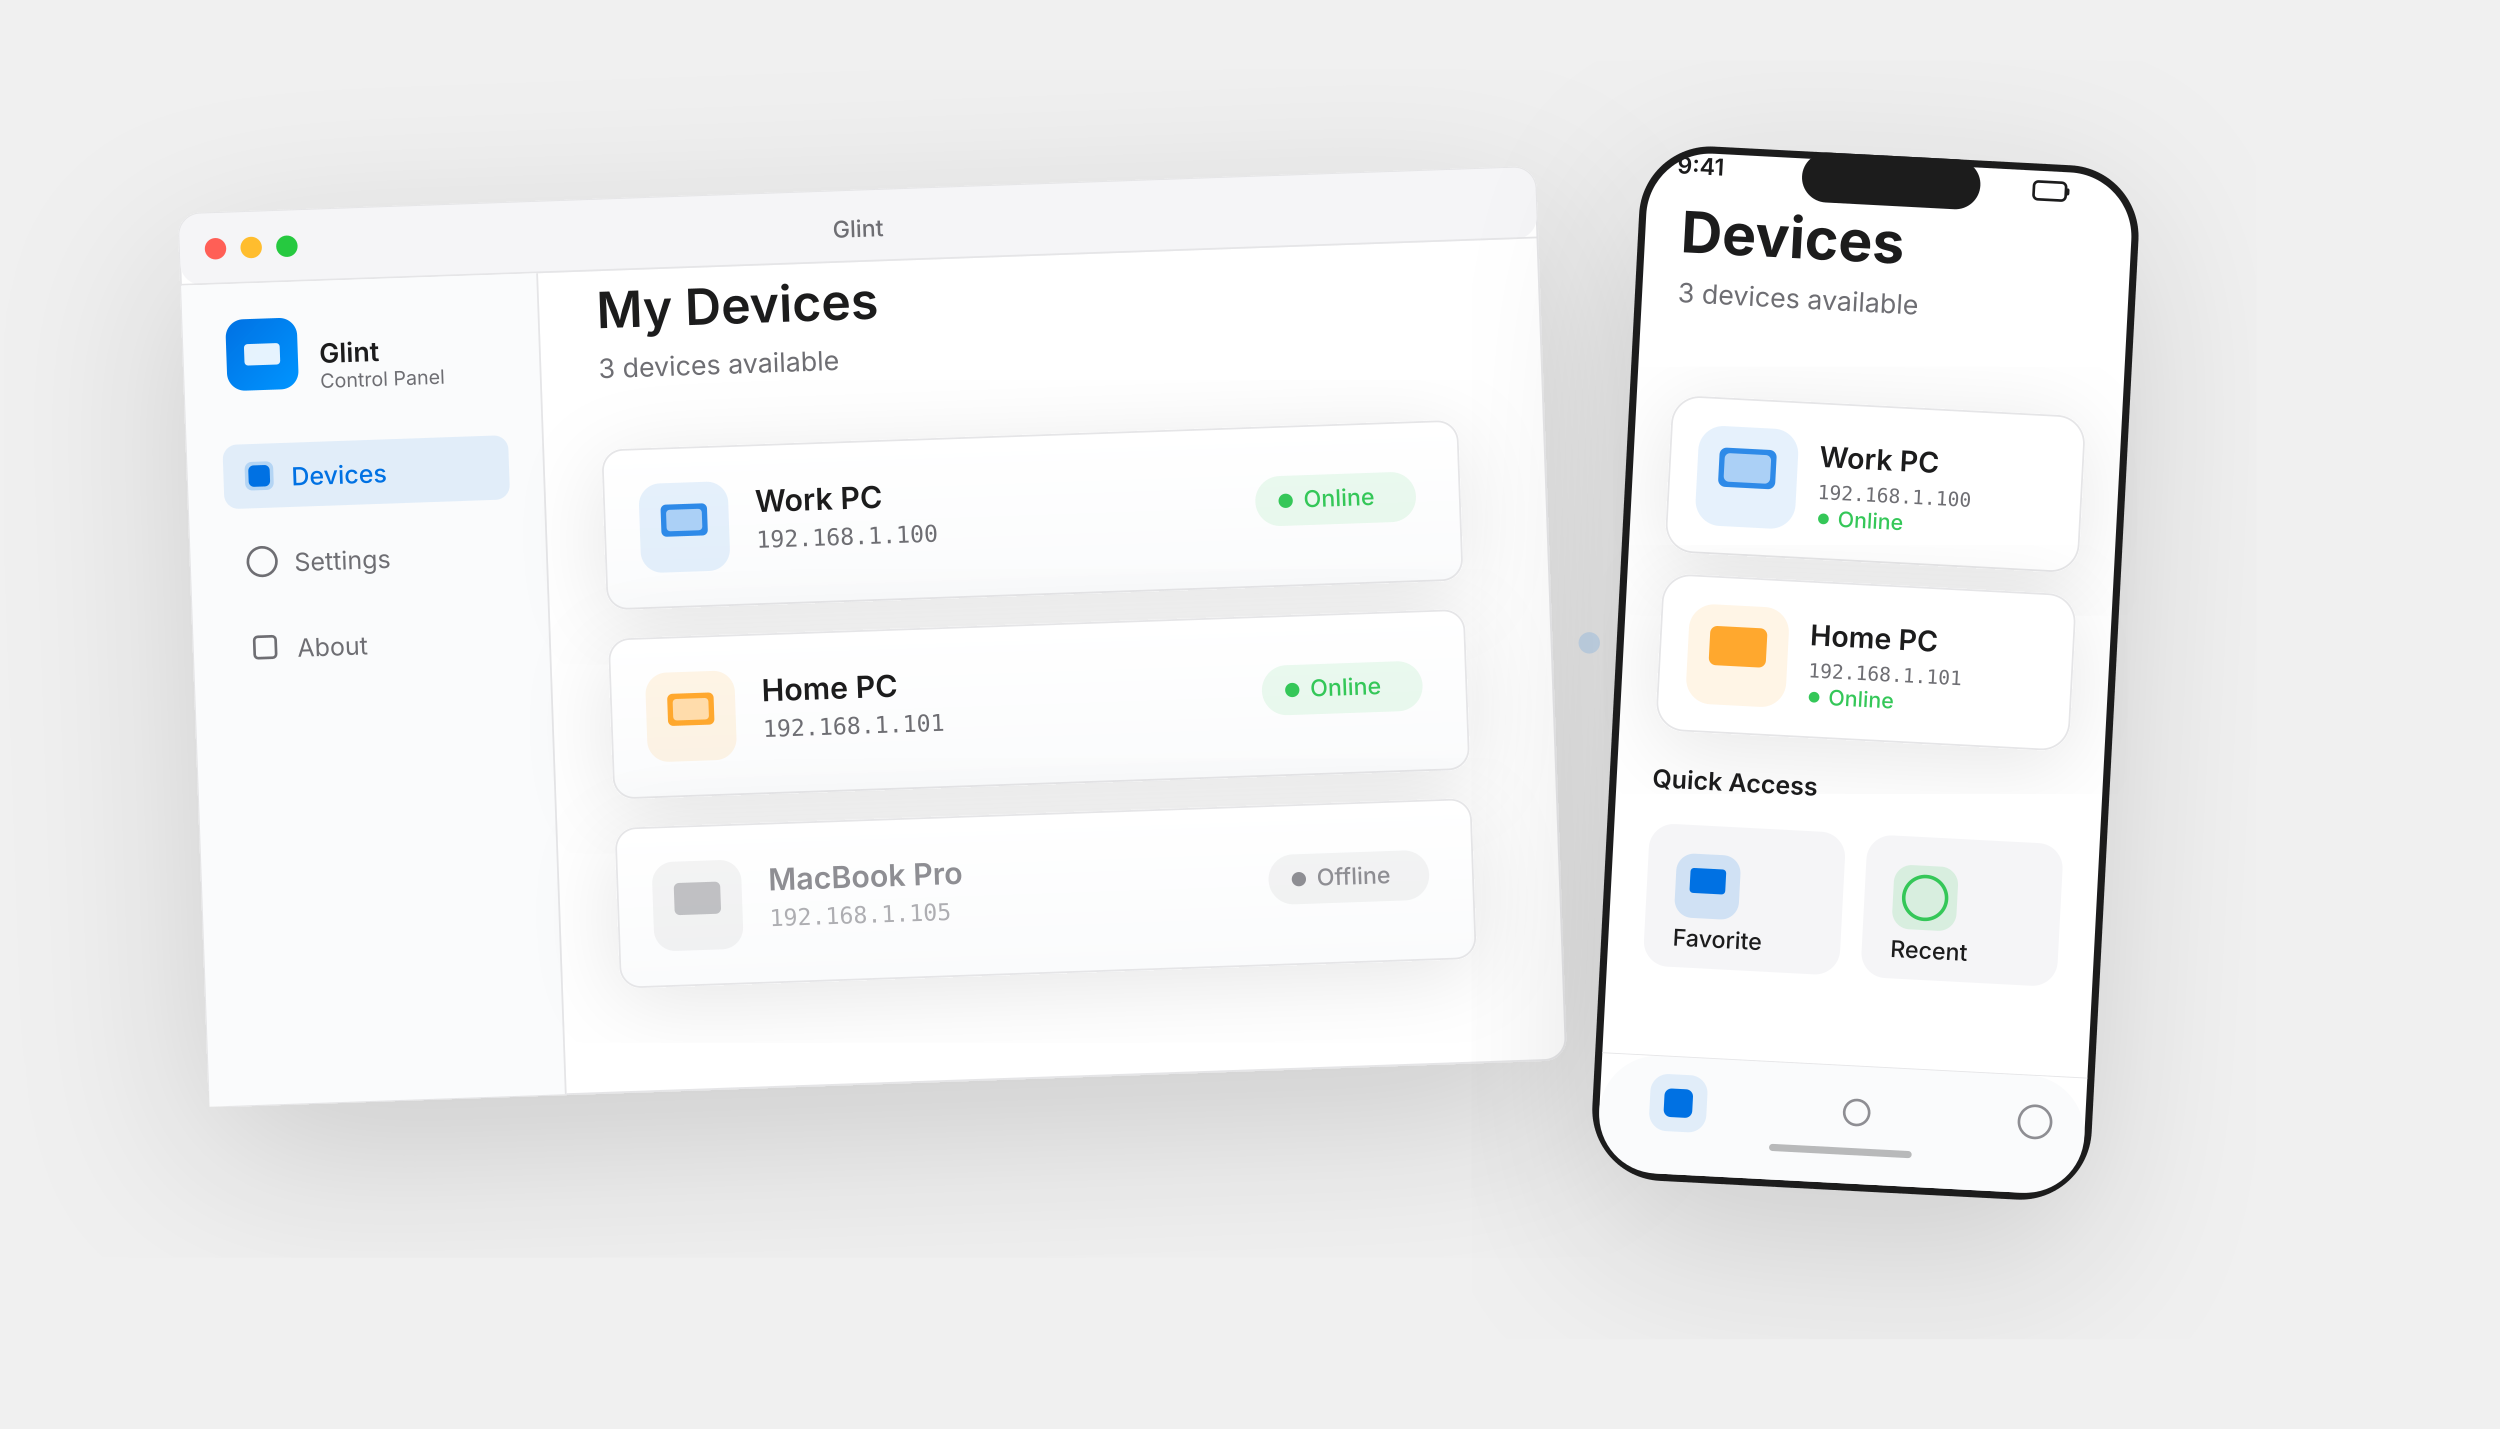
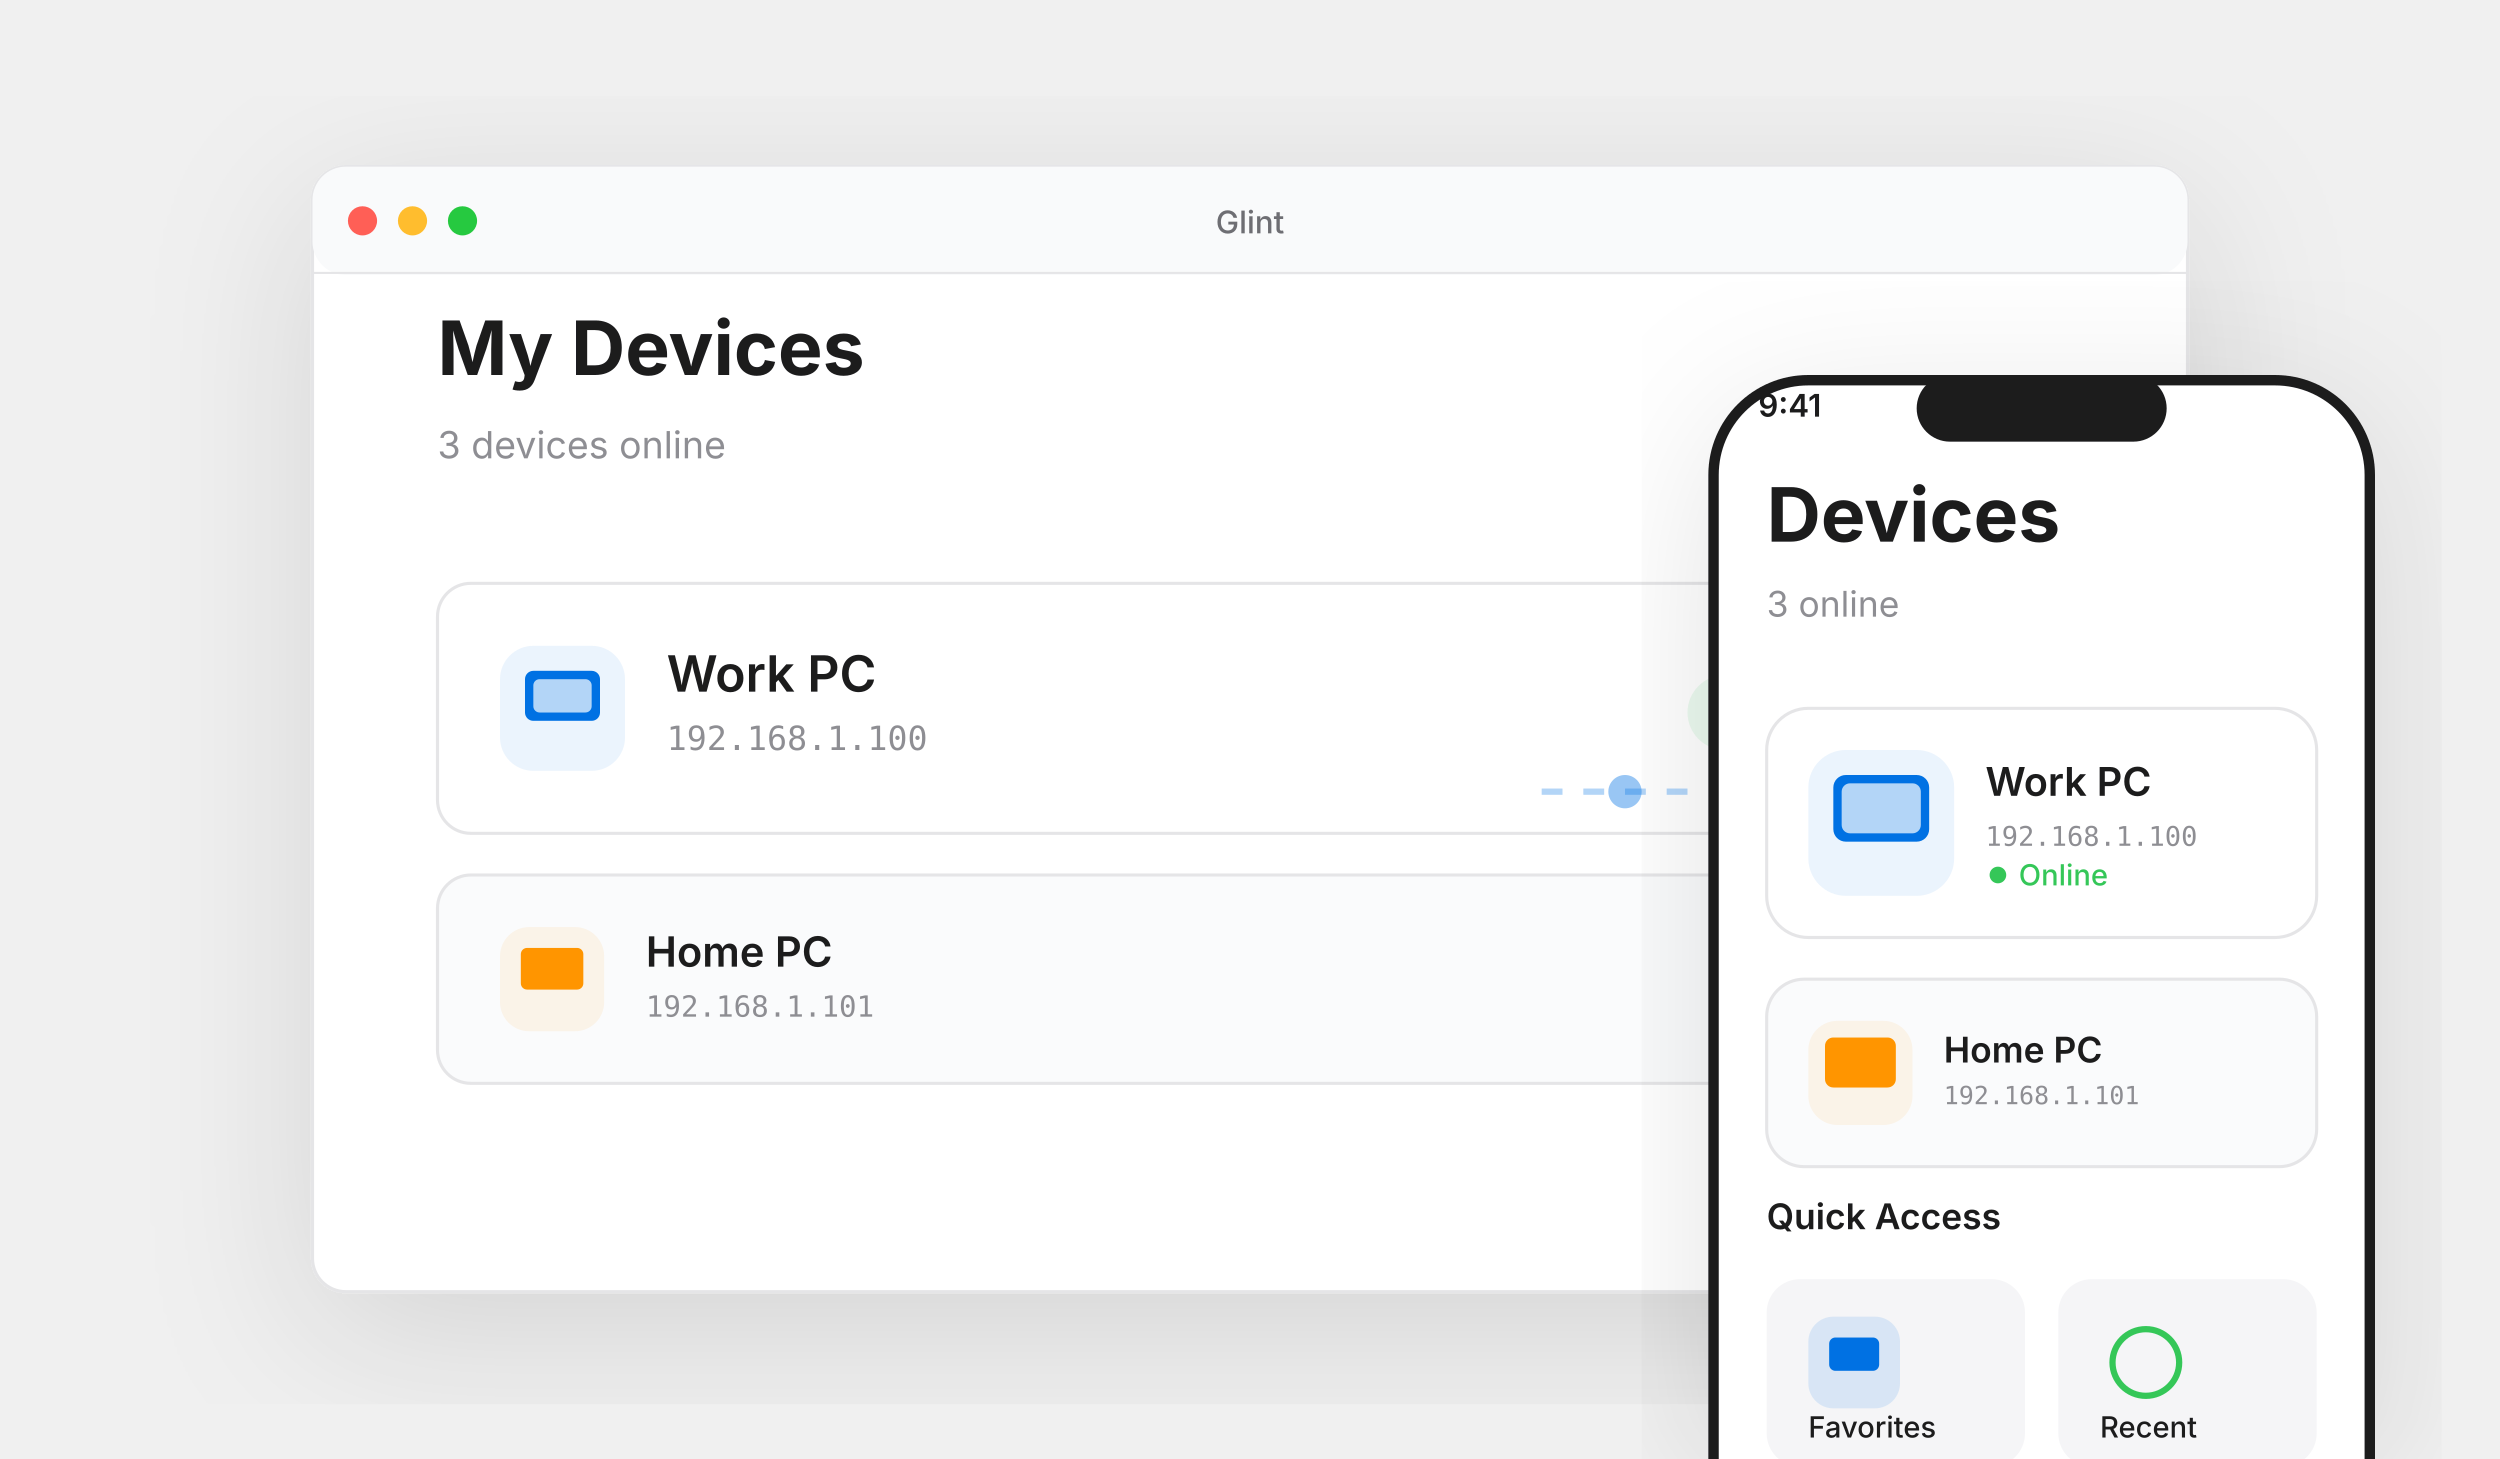
- <svg xmlns="http://www.w3.org/2000/svg" width="1400" height="800" viewBox="0 0 1400 800" fill="none">
+ <svg xmlns="http://www.w3.org/2000/svg" width="1200" height="700" viewBox="0 0 1200 700" fill="none">
  <defs>
    <filter id="soft-shadow">
-       <feDropShadow dx="0" dy="30" stdDeviation="50" flood-opacity="0.15" />
-     </filter>
-     <filter id="card-shadow">
-       <feDropShadow dx="0" dy="8" stdDeviation="24" flood-opacity="0.1" />
+       <feDropShadow dx="0" dy="20" stdDeviation="40" flood-opacity="0.12" />
    </filter>
    <linearGradient id="brand-blue" x1="0" y1="0" x2="1" y2="1">
      <stop offset="0%" stop-color="#0071e3" />
      <stop offset="100%" stop-color="#0095ff" />
    </linearGradient>
-     <linearGradient id="card-bg" x1="0" y1="0" x2="0" y2="1">
-       <stop offset="0%" stop-color="#ffffff" />
-       <stop offset="100%" stop-color="#fafbfc" />
-     </linearGradient>
  </defs>
-   <g transform="translate(100, 120) rotate(-2)" filter="url(#soft-shadow)">
-     <rect x="0" y="0" width="760" height="500" rx="12" fill="#ffffff" stroke="#e5e5e7" stroke-width="1" />
-     <rect x="0" y="0" width="760" height="40" rx="12" fill="#f5f5f7" />
-     <rect x="0" y="39" width="760" height="1" fill="#e5e5e7" />
-     <circle cx="20" cy="20" r="6" fill="#FF5F57" />
-     <circle cx="40" cy="20" r="6" fill="#FFBD2E" />
-     <circle cx="60" cy="20" r="6" fill="#28C940" />
-     <text x="380" y="26" font-family="-apple-system, sans-serif" font-size="13" font-weight="500" fill="#6e6e73" text-anchor="middle">Glint</text>
-     <rect x="0" y="40" width="200" height="460" fill="#fafbfc" />
-     <rect x="199" y="40" width="1" height="460" fill="#e5e5e7" />
-     <g transform="translate(24, 60)">
-       <rect width="40" height="40" rx="10" fill="url(#brand-blue)" />
-       <rect x="10" y="14" width="20" height="12" rx="2" fill="#ffffff" opacity="0.9" />
-       <text x="52" y="26" font-family="-apple-system, sans-serif" font-size="15" font-weight="600" fill="#1d1d1f">Glint</text>
-       <text x="52" y="40" font-family="-apple-system, sans-serif" font-size="11" fill="#6e6e73">Control Panel</text>
-     </g>
-     <g transform="translate(20, 130)">
-       <rect width="160" height="36" rx="8" fill="#0071e3" opacity="0.1" />
-       <rect x="12" y="10" width="16" height="16" rx="4" fill="#0071e3" opacity="0.2" />
-       <rect x="14" y="12" width="12" height="12" rx="3" fill="#0071e3" />
-       <text x="38" y="24" font-family="-apple-system, sans-serif" font-size="14" font-weight="500" fill="#0071e3">Devices</text>
-       <g transform="translate(0, 48)">
-         <circle cx="20" cy="18" r="8" stroke="#6e6e73" stroke-width="1.5" fill="none" />
-         <text x="38" y="24" font-family="-apple-system, sans-serif" font-size="14" fill="#6e6e73">Settings</text>
+   <g transform="translate(150, 80)" filter="url(#soft-shadow)">
+     <rect x="0" y="0" width="900" height="540" rx="16" fill="#ffffff" stroke="#e5e5e7" stroke-width="1.5" />
+     <rect x="0" y="0" width="900" height="52" rx="16" fill="#f9fafb" />
+     <line x1="0" y1="51" x2="900" y2="51" stroke="#e5e5e7" stroke-width="1" />
+     <circle cx="24" cy="26" r="7" fill="#FF5F57" />
+     <circle cx="48" cy="26" r="7" fill="#FFBD2E" />
+     <circle cx="72" cy="26" r="7" fill="#28C940" />
+     <text x="450" y="32" font-family="-apple-system, sans-serif" font-size="15" font-weight="500" fill="#6e6e73" text-anchor="middle">Glint</text>
+     <g transform="translate(60, 100)">
+       <text x="0" y="0" font-family="-apple-system, sans-serif" font-size="36" font-weight="700" fill="#1d1d1f">My Devices</text>
+       <text x="0" y="40" font-family="-apple-system, sans-serif" font-size="18" fill="#8e8e93">3 devices online</text>
+       <g transform="translate(0, 100)">
+         <rect width="780" height="120" rx="16" fill="#ffffff" stroke="#e5e5e7" stroke-width="1.5" />
+         <rect x="30" y="30" width="60" height="60" rx="16" fill="#0071e3" opacity="0.08" />
+         <rect x="42" y="42" width="36" height="24" rx="4" fill="#0071e3" />
+         <rect x="46" y="46" width="28" height="16" rx="3" fill="#ffffff" opacity="0.7" />
+         <text x="110" y="52" font-family="-apple-system, sans-serif" font-size="24" font-weight="600" fill="#1d1d1f">Work PC</text>
+         <text x="110" y="80" font-family="Monaco, monospace" font-size="16" fill="#8e8e93">192.168.1.100</text>
+         <g transform="translate(600, 44)">
+           <rect width="120" height="36" rx="18" fill="#34c759" opacity="0.1" />
+           <circle cx="24" cy="18" r="5" fill="#34c759">
+             <animate attributeName="opacity" values="1;0.4;1" dur="2s" repeatCount="indefinite" />
+           </circle>
+           <text x="38" y="23" font-family="-apple-system, sans-serif" font-size="16" font-weight="600" fill="#34c759">Online</text>
+         </g>
+         <g transform="translate(650, 80)">
+           <rect width="100" height="40" rx="20" fill="url(#brand-blue)" />
+           <text x="50" y="26" font-family="-apple-system, sans-serif" font-size="16" font-weight="600" fill="#ffffff" text-anchor="middle">Connect</text>
+         </g>
      </g>
-       <g transform="translate(0, 96)">
-         <rect x="14" y="12" width="12" height="12" rx="2" stroke="#6e6e73" stroke-width="1.5" fill="none" />
-         <text x="38" y="24" font-family="-apple-system, sans-serif" font-size="14" fill="#6e6e73">About</text>
-       </g>
-     </g>
-     <g transform="translate(200, 40)">
-       <g transform="translate(32, 32)">
-         <text x="0" y="0" font-family="-apple-system, sans-serif" font-size="28" font-weight="600" fill="#1d1d1f">My Devices</text>
-         <text x="0" y="28" font-family="-apple-system, sans-serif" font-size="15" fill="#6e6e73">3 devices available</text>
-       </g>
-       <g transform="translate(32, 100)">
-         <g filter="url(#card-shadow)">
-           <rect width="480" height="90" rx="12" fill="url(#card-bg)" />
-           <rect x="0.5" y="0.5" width="479" height="89" rx="11.5" stroke="#e5e5e7" stroke-width="1" fill="none" />
-           <rect x="20" y="20" width="50" height="50" rx="12" fill="#0071e3" opacity="0.1" />
-           <rect x="32" y="32" width="26" height="18" rx="3" fill="#0071e3" opacity="0.8" />
-           <rect x="35" y="35" width="20" height="12" rx="2" fill="#ffffff" opacity="0.6" />
-           <text x="85" y="38" font-family="-apple-system, sans-serif" font-size="17" font-weight="600" fill="#1d1d1f">Work PC</text>
-           <text x="85" y="58" font-family="Monaco, monospace" font-size="13" fill="#6e6e73">192.168.1.100</text>
-           <rect x="365" y="28" width="90" height="28" rx="14" fill="#34c759" opacity="0.1" />
-           <circle cx="382" cy="42" r="4" fill="#34c759">
-             <animate attributeName="opacity" values="1;0.5;1" dur="2s" repeatCount="indefinite" />
+       <g transform="translate(0, 240)">
+         <rect width="780" height="100" rx="16" fill="#fafbfc" stroke="#e5e5e7" stroke-width="1.5" />
+         <rect x="30" y="25" width="50" height="50" rx="14" fill="#ff9500" opacity="0.08" />
+         <rect x="40" y="35" width="30" height="20" rx="3" fill="#ff9500" />
+         <text x="100" y="44" font-family="-apple-system, sans-serif" font-size="20" font-weight="600" fill="#1d1d1f">Home PC</text>
+         <text x="100" y="68" font-family="Monaco, monospace" font-size="14" fill="#8e8e93">192.168.1.101</text>
+         <g transform="translate(630, 35)">
+           <circle cx="10" cy="16" r="4" fill="#34c759">
+             <animate attributeName="opacity" values="1;0.4;1" dur="2s" repeatCount="indefinite" />
          </circle>
-           <text x="392" y="46" font-family="-apple-system, sans-serif" font-size="13" font-weight="500" fill="#34c759">Online</text>
-         </g>
-         <g transform="translate(0, 106)" filter="url(#card-shadow)">
-           <rect width="480" height="90" rx="12" fill="url(#card-bg)" />
-           <rect x="0.5" y="0.5" width="479" height="89" rx="11.5" stroke="#e5e5e7" stroke-width="1" fill="none" />
-           <rect x="20" y="20" width="50" height="50" rx="12" fill="#ff9500" opacity="0.1" />
-           <rect x="32" y="32" width="26" height="18" rx="3" fill="#ff9500" opacity="0.8" />
-           <rect x="35" y="35" width="20" height="12" rx="2" fill="#ffffff" opacity="0.6" />
-           <text x="85" y="38" font-family="-apple-system, sans-serif" font-size="17" font-weight="600" fill="#1d1d1f">Home PC</text>
-           <text x="85" y="58" font-family="Monaco, monospace" font-size="13" fill="#6e6e73">192.168.1.101</text>
-           <rect x="365" y="28" width="90" height="28" rx="14" fill="#34c759" opacity="0.1" />
-           <circle cx="382" cy="42" r="4" fill="#34c759">
-             <animate attributeName="opacity" values="1;0.5;1" dur="2s" repeatCount="indefinite" />
-           </circle>
-           <text x="392" y="46" font-family="-apple-system, sans-serif" font-size="13" font-weight="500" fill="#34c759">Online</text>
-         </g>
-         <g transform="translate(0, 212)" filter="url(#card-shadow)">
-           <rect width="480" height="90" rx="12" fill="url(#card-bg)" />
-           <rect x="0.5" y="0.5" width="479" height="89" rx="11.5" stroke="#e5e5e7" stroke-width="1" fill="none" />
-           <rect x="20" y="20" width="50" height="50" rx="12" fill="#8e8e93" opacity="0.1" />
-           <rect x="32" y="32" width="26" height="18" rx="3" fill="#8e8e93" opacity="0.5" />
-           <text x="85" y="38" font-family="-apple-system, sans-serif" font-size="17" font-weight="600" fill="#8e8e93">MacBook Pro</text>
-           <text x="85" y="58" font-family="Monaco, monospace" font-size="13" fill="#aeaeb2">192.168.1.105</text>
-           <rect x="365" y="28" width="90" height="28" rx="14" fill="#8e8e93" opacity="0.1" />
-           <circle cx="382" cy="42" r="4" fill="#8e8e93" />
-           <text x="392" y="46" font-family="-apple-system, sans-serif" font-size="13" font-weight="500" fill="#8e8e93">Offline</text>
+           <text x="24" y="22" font-family="-apple-system, sans-serif" font-size="15" font-weight="500" fill="#34c759">Online</text>
        </g>
      </g>
    </g>
  </g>
-   <g transform="translate(920, 80) rotate(3)" filter="url(#soft-shadow)">
-     <rect x="0" y="0" width="280" height="580" rx="40" fill="#1d1d1f" />
-     <rect x="4" y="4" width="272" height="572" rx="36" fill="#ffffff" />
-     <rect x="90" y="0" width="100" height="28" rx="14" fill="#1d1d1f" />
-     <g transform="translate(20, 16)">
-       <text x="0" y="0" font-family="-apple-system, sans-serif" font-size="13" font-weight="600" fill="#1d1d1f">9:41</text>
-       <g transform="translate(200, -6)">
-         <rect x="0" y="0" width="18" height="10" rx="2.5" stroke="#1d1d1f" stroke-width="1.5" fill="none" />
-         <rect x="18" y="3" width="2" height="4" rx="1" fill="#1d1d1f" />
+   <g transform="translate(820, 180)" filter="url(#soft-shadow)">
+     <rect x="0" y="0" width="320" height="650" rx="48" fill="#1d1d1f" />
+     <rect x="5" y="5" width="310" height="640" rx="43" fill="#ffffff" />
+     <rect x="100" y="0" width="120" height="32" rx="16" fill="#1d1d1f" />
+     <g transform="translate(24, 20)">
+       <text x="0" y="0" font-family="-apple-system, sans-serif" font-size="15" font-weight="600" fill="#1d1d1f">9:41</text>
+     </g>
+     <g transform="translate(28, 80)">
+       <text x="0" y="0" font-family="-apple-system, sans-serif" font-size="36" font-weight="700" fill="#1d1d1f">Devices</text>
+       <text x="0" y="36" font-family="-apple-system, sans-serif" font-size="17" fill="#8e8e93">3 online</text>
+       <g transform="translate(0, 80)">
+         <rect width="264" height="110" rx="20" fill="#ffffff" stroke="#e5e5e7" stroke-width="1.5" />
+         <rect x="20" y="20" width="70" height="70" rx="18" fill="#0071e3" opacity="0.08" />
+         <rect x="32" y="32" width="46" height="32" rx="6" fill="#0071e3" />
+         <rect x="36" y="36" width="38" height="24" rx="4" fill="#ffffff" opacity="0.7" />
+         <text x="105" y="42" font-family="-apple-system, sans-serif" font-size="19" font-weight="600" fill="#1d1d1f">Work PC</text>
+         <text x="105" y="66" font-family="Monaco, monospace" font-size="13" fill="#8e8e93">192.168.1.100</text>
+         <g transform="translate(105, 72)">
+           <circle cx="6" cy="8" r="4" fill="#34c759">
+             <animate attributeName="opacity" values="1;0.4;1" dur="2s" repeatCount="indefinite" />
+           </circle>
+           <text x="16" y="13" font-family="-apple-system, sans-serif" font-size="14" font-weight="500" fill="#34c759">Online</text>
+         </g>
      </g>
-     </g>
-     <g transform="translate(24, 60)">
-       <text x="0" y="0" font-family="-apple-system, sans-serif" font-size="32" font-weight="700" fill="#1d1d1f">Devices</text>
-       <text x="0" y="28" font-family="-apple-system, sans-serif" font-size="15" fill="#6e6e73">3 devices available</text>
-     </g>
-     <g transform="translate(24, 140)">
-       <g filter="url(#card-shadow)">
-         <rect width="232" height="88" rx="16" fill="#ffffff" />
-         <rect x="0.5" y="0.5" width="231" height="87" rx="15.5" stroke="#e5e5e7" stroke-width="1" fill="none" />
-         <rect x="16" y="16" width="56" height="56" rx="14" fill="#0071e3" opacity="0.1" />
-         <rect x="28" y="28" width="32" height="22" rx="4" fill="#0071e3" opacity="0.8" />
-         <rect x="31" y="31" width="26" height="16" rx="3" fill="#ffffff" opacity="0.6" />
-         <text x="84" y="36" font-family="-apple-system, sans-serif" font-size="16" font-weight="600" fill="#1d1d1f">Work PC</text>
-         <text x="84" y="54" font-family="Monaco, monospace" font-size="11" fill="#6e6e73">192.168.1.100</text>
-         <circle cx="88" cy="65" r="3" fill="#34c759">
-           <animate attributeName="opacity" values="1;0.5;1" dur="2s" repeatCount="indefinite" />
-         </circle>
-         <text x="96" y="69" font-family="-apple-system, sans-serif" font-size="12" font-weight="500" fill="#34c759">Online</text>
+       <g transform="translate(0, 210)">
+         <rect width="264" height="90" rx="18" fill="#fafbfc" stroke="#e5e5e7" stroke-width="1.5" />
+         <rect x="20" y="20" width="50" height="50" rx="14" fill="#ff9500" opacity="0.08" />
+         <rect x="28" y="28" width="34" height="24" rx="4" fill="#ff9500" />
+         <text x="85" y="40" font-family="-apple-system, sans-serif" font-size="17" font-weight="600" fill="#1d1d1f">Home PC</text>
+         <text x="85" y="60" font-family="Monaco, monospace" font-size="12" fill="#8e8e93">192.168.1.101</text>
      </g>
-       <g transform="translate(0, 100)" filter="url(#card-shadow)">
-         <rect width="232" height="88" rx="16" fill="#ffffff" />
-         <rect x="0.5" y="0.5" width="231" height="87" rx="15.5" stroke="#e5e5e7" stroke-width="1" fill="none" />
-         <rect x="16" y="16" width="56" height="56" rx="14" fill="#ff9500" opacity="0.1" />
-         <rect x="28" y="28" width="32" height="22" rx="4" fill="#ff9500" opacity="0.8" />
-         <text x="84" y="36" font-family="-apple-system, sans-serif" font-size="16" font-weight="600" fill="#1d1d1f">Home PC</text>
-         <text x="84" y="54" font-family="Monaco, monospace" font-size="11" fill="#6e6e73">192.168.1.101</text>
-         <circle cx="88" cy="65" r="3" fill="#34c759">
-           <animate attributeName="opacity" values="1;0.5;1" dur="2s" repeatCount="indefinite" />
-         </circle>
-         <text x="96" y="69" font-family="-apple-system, sans-serif" font-size="12" font-weight="500" fill="#34c759">Online</text>
-       </g>
-       <g transform="translate(0, 220)">
-         <text x="0" y="0" font-family="-apple-system, sans-serif" font-size="14" font-weight="600" fill="#1d1d1f">Quick Access</text>
-         <g transform="translate(0, 20)">
-           <rect width="110" height="80" rx="14" fill="#f5f5f7" />
-           <rect x="16" y="16" width="36" height="36" rx="10" fill="#0071e3" opacity="0.15" />
-           <rect x="24" y="24" width="20" height="14" rx="2" fill="#0071e3" />
-           <text x="16" y="68" font-family="-apple-system, sans-serif" font-size="13" font-weight="500" fill="#1d1d1f">Favorite</text>
-           <g transform="translate(122, 0)">
-             <rect width="110" height="80" rx="14" fill="#f5f5f7" />
-             <rect x="16" y="16" width="36" height="36" rx="10" fill="#34c759" opacity="0.15" />
-             <circle cx="34" cy="34" r="12" stroke="#34c759" stroke-width="2" fill="none" />
-             <text x="16" y="68" font-family="-apple-system, sans-serif" font-size="13" font-weight="500" fill="#1d1d1f">Recent</text>
-           </g>
+       <g transform="translate(0, 330)">
+         <text x="0" y="0" font-family="-apple-system, sans-serif" font-size="17" font-weight="600" fill="#1d1d1f">Quick Access</text>
+         <g transform="translate(0, 24)">
+           <rect width="124" height="90" rx="16" fill="#f5f5f7" />
+           <rect x="20" y="18" width="44" height="44" rx="12" fill="#0071e3" opacity="0.12" />
+           <rect x="30" y="28" width="24" height="16" rx="3" fill="#0071e3" />
+           <text x="20" y="76" font-family="-apple-system, sans-serif" font-size="14" font-weight="500" fill="#1d1d1f">Favorites</text>
+         </g>
+         <g transform="translate(140, 24)">
+           <rect width="124" height="90" rx="16" fill="#f5f5f7" />
+           <circle cx="42" cy="40" r="16" stroke="#34c759" stroke-width="3" fill="none" />
+           <text x="20" y="76" font-family="-apple-system, sans-serif" font-size="14" font-weight="500" fill="#1d1d1f">Recent</text>
        </g>
      </g>
    </g>
-     <g transform="translate(0, 510)">
-       <rect x="4" y="0" width="272" height="66" rx="33" fill="#fafbfc" />
-       <line x1="4" y1="0" x2="276" y2="0" stroke="#e5e5e7" stroke-width="0.5" />
-       <g transform="translate(40, 18)">
-         <rect x="-8" y="-8" width="32" height="32" rx="10" fill="#0071e3" opacity="0.1" />
-         <rect x="0" y="0" width="16" height="16" rx="4" fill="#0071e3" />
-       </g>
-       <g transform="translate(140, 18)">
-         <circle cx="8" cy="8" r="7" stroke="#8e8e93" stroke-width="1.5" fill="none" />
-       </g>
-       <g transform="translate(240, 18)">
-         <circle cx="8" cy="8" r="9" stroke="#8e8e93" stroke-width="1.5" fill="none" />
-       </g>
-     </g>
-     <rect x="100" y="556" width="80" height="4" rx="2" fill="#1d1d1f" opacity="0.3" />
+     <rect x="110" y="620" width="100" height="5" rx="2.5" fill="#1d1d1f" opacity="0.3" />
  </g>
-   <g opacity="0.3">
-     <line x1="860" y1="360" x2="920" y2="360" stroke="url(#brand-blue)" stroke-width="2" stroke-dasharray="8 8">
-       <animate attributeName="stroke-dashoffset" from="0" to="16" dur="1s" repeatCount="indefinite" />
+   <g transform="translate(740, 380)">
+     <line x1="0" y1="0" x2="80" y2="0" stroke="#0071e3" stroke-width="3" stroke-dasharray="10 10" opacity="0.3">
+       <animate attributeName="stroke-dashoffset" from="0" to="20" dur="1.5s" repeatCount="indefinite" />
    </line>
-     <circle cx="890" cy="360" r="6" fill="#0071e3" opacity="0.5">
-       <animate attributeName="opacity" values="0.3;1;0.3" dur="2s" repeatCount="indefinite" />
+     <circle cx="40" cy="0" r="8" fill="#0071e3" opacity="0.4">
+       <animate attributeName="opacity" values="0.2;0.6;0.2" dur="2s" repeatCount="indefinite" />
    </circle>
  </g>
</svg>
